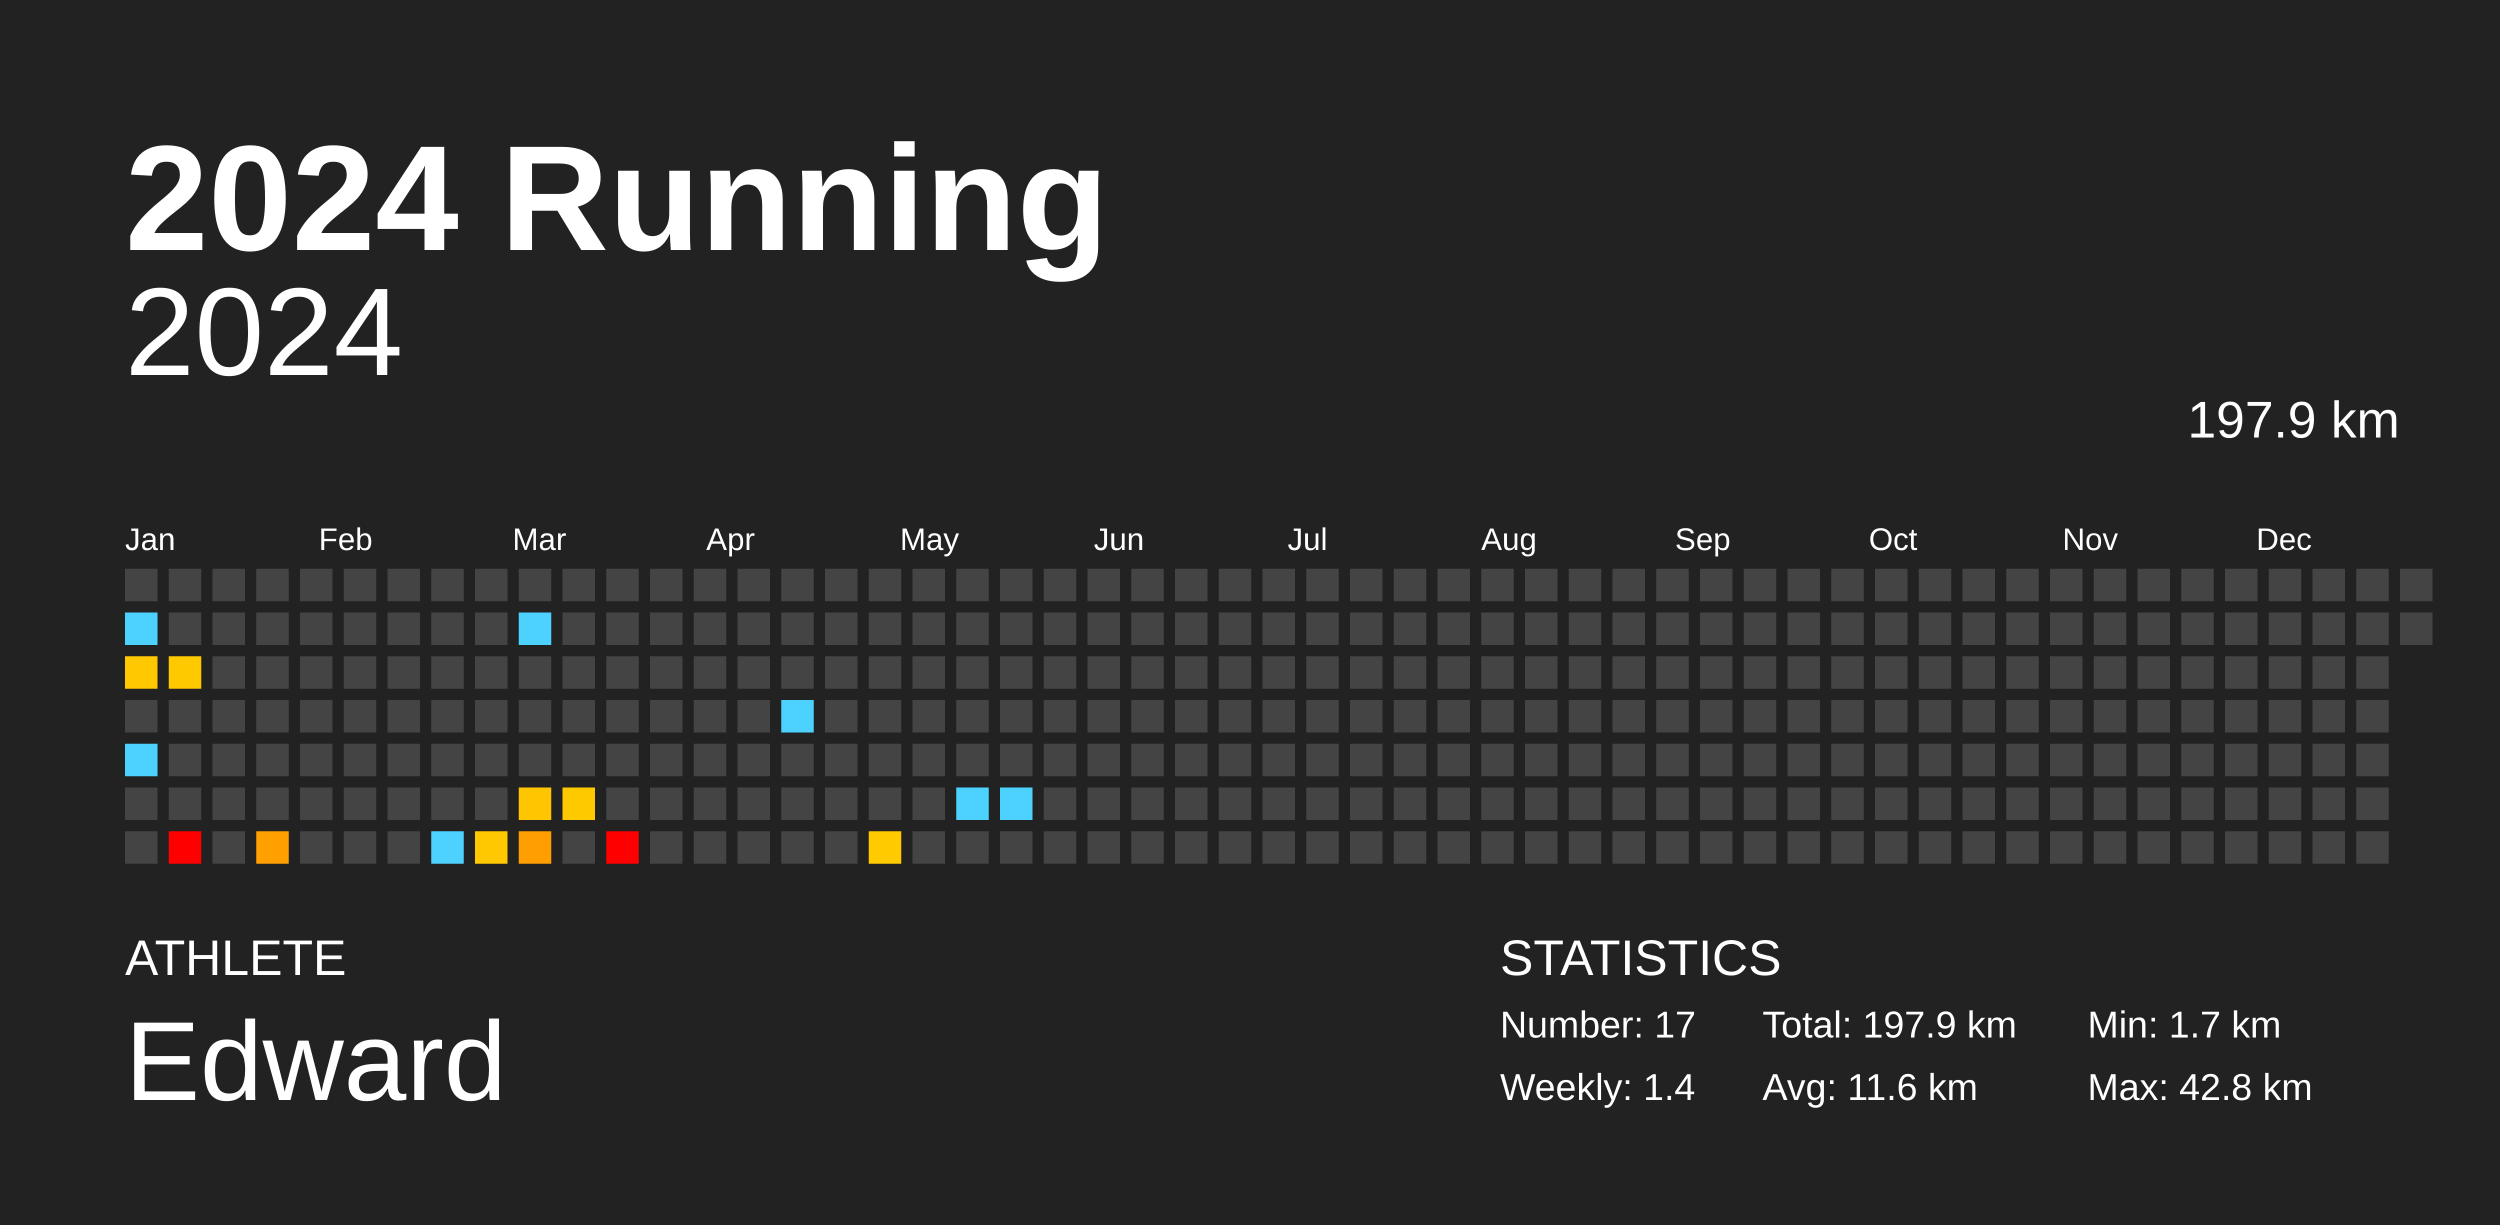
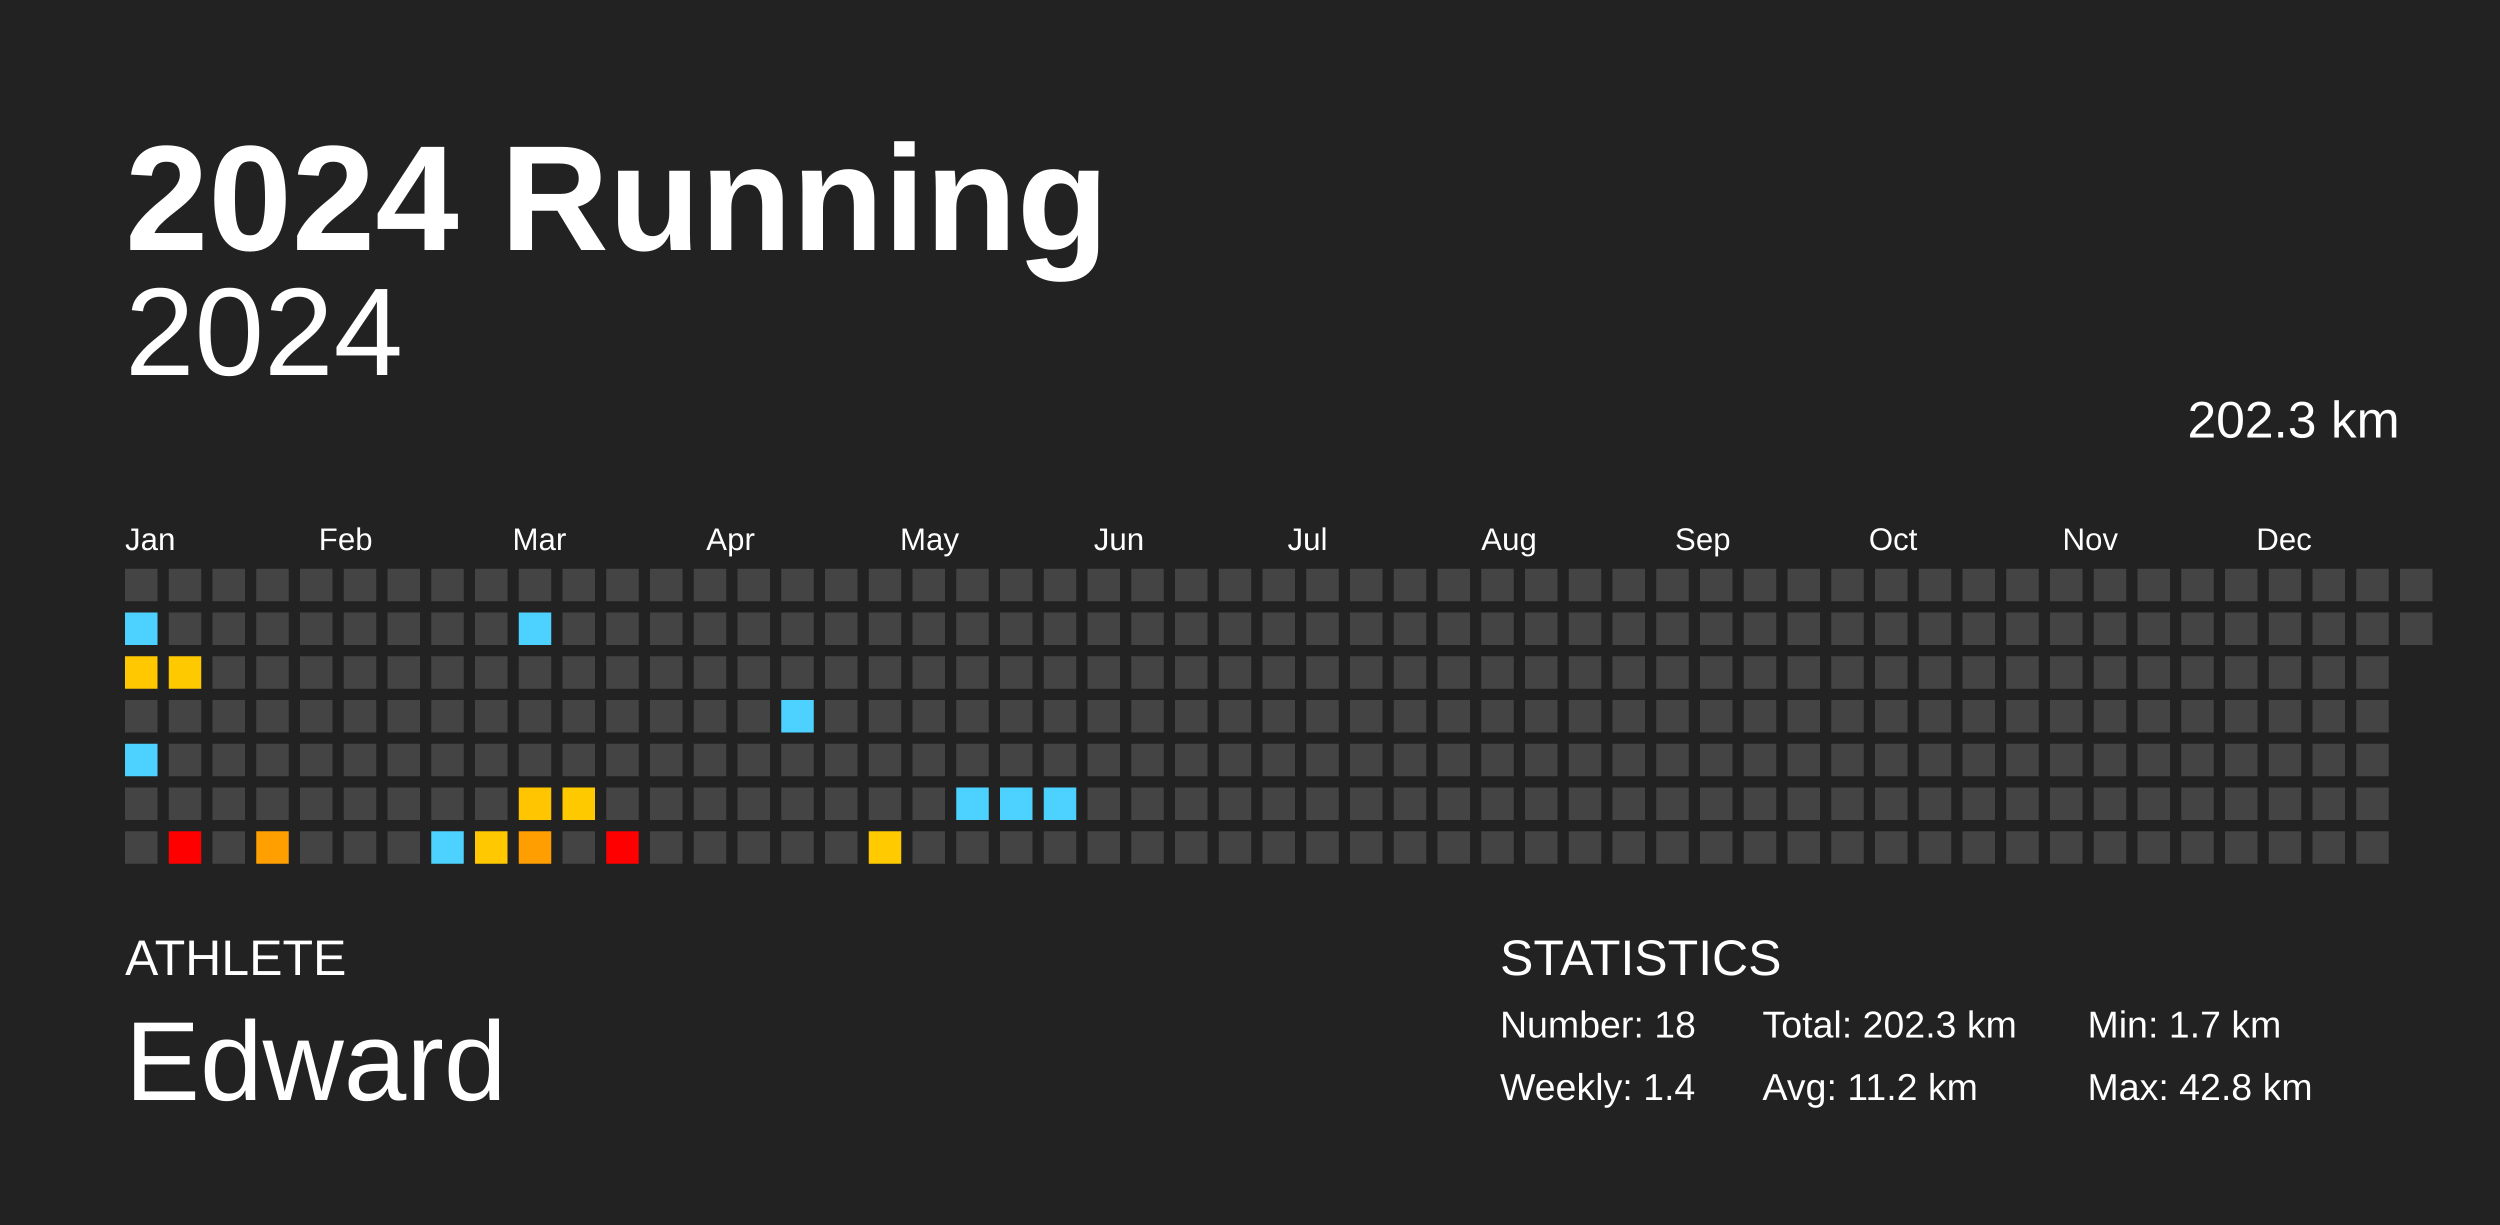
<svg xmlns="http://www.w3.org/2000/svg" baseProfile="full" height="98mm" version="1.1" viewBox="0,0,200,98" width="200mm">
  <defs />
  <rect fill="#222222" height="98" width="200" x="0" y="0" />
  <text fill="#FFFFFF" style="font-size:12px; font-family:Arial; font-weight:bold;" x="10" y="20">2024 Running</text>
  <text fill="#FFFFFF" style="font-size:4px; font-family:Arial" x="10" y="78">ATHLETE</text>
  <text fill="#FFFFFF" style="font-size:9px; font-family:Arial" x="10" y="88">Edward</text>
  <text fill="#FFFFFF" style="font-size:4px; font-family:Arial" x="120" y="78">STATISTICS</text>
-   <text fill="#FFFFFF" style="font-size:3px; font-family:Arial" x="120" y="83">Number: 17</text>
+   <text fill="#FFFFFF" style="font-size:3px; font-family:Arial" x="120" y="83">Number: 18</text>
  <text fill="#FFFFFF" style="font-size:3px; font-family:Arial" x="120" y="88">Weekly: 1.4</text>
-   <text fill="#FFFFFF" style="font-size:3px; font-family:Arial" x="141" y="83">Total: 197.9 km</text>
-   <text fill="#FFFFFF" style="font-size:3px; font-family:Arial" x="141" y="88">Avg: 11.6 km</text>
+   <text fill="#FFFFFF" style="font-size:3px; font-family:Arial" x="141" y="83">Total: 202.3 km</text>
+   <text fill="#FFFFFF" style="font-size:3px; font-family:Arial" x="141" y="88">Avg: 11.2 km</text>
  <text fill="#FFFFFF" style="font-size:3px; font-family:Arial" x="167" y="83">Min: 1.7 km</text>
  <text fill="#FFFFFF" style="font-size:3px; font-family:Arial" x="167" y="88">Max: 42.8 km</text>
  <text alignment-baseline="hanging" fill="#FFFFFF" style="font-size:10.0px; font-family:Arial;" x="10" y="30">2024</text>
-   <text alignment-baseline="hanging" fill="#FFFFFF" style="font-size:4.125px; font-family:Arial;" x="175" y="35">197.9 km</text>
+   <text alignment-baseline="hanging" fill="#FFFFFF" style="font-size:4.125px; font-family:Arial;" x="175" y="35">202.3 km</text>
  <text fill="#FFFFFF" style="font-size:2.5px; font-family:Arial" x="10.0" y="44">Jan</text>
  <text fill="#FFFFFF" style="font-size:2.5px; font-family:Arial" x="25.5" y="44">Feb</text>
  <text fill="#FFFFFF" style="font-size:2.5px; font-family:Arial" x="41.0" y="44">Mar</text>
  <text fill="#FFFFFF" style="font-size:2.5px; font-family:Arial" x="56.5" y="44">Apr</text>
  <text fill="#FFFFFF" style="font-size:2.5px; font-family:Arial" x="72.0" y="44">May</text>
  <text fill="#FFFFFF" style="font-size:2.5px; font-family:Arial" x="87.5" y="44">Jun</text>
  <text fill="#FFFFFF" style="font-size:2.5px; font-family:Arial" x="103.0" y="44">Jul</text>
  <text fill="#FFFFFF" style="font-size:2.5px; font-family:Arial" x="118.5" y="44">Aug</text>
  <text fill="#FFFFFF" style="font-size:2.5px; font-family:Arial" x="134.0" y="44">Sep</text>
  <text fill="#FFFFFF" style="font-size:2.5px; font-family:Arial" x="149.5" y="44">Oct</text>
  <text fill="#FFFFFF" style="font-size:2.5px; font-family:Arial" x="165.0" y="44">Nov</text>
  <text fill="#FFFFFF" style="font-size:2.5px; font-family:Arial" x="180.5" y="44">Dec</text>
  <rect fill="#444444" height="2.6" width="2.6" x="10.0" y="45.5" />
  <rect fill="#4dd2ff" height="2.6" width="2.6" x="10.0" y="49.0" />
  <rect fill="#ffc800" height="2.6" width="2.6" x="10.0" y="52.5" />
  <rect fill="#444444" height="2.6" width="2.6" x="10.0" y="56.0" />
  <rect fill="#4dd2ff" height="2.6" width="2.6" x="10.0" y="59.5" />
  <rect fill="#444444" height="2.6" width="2.6" x="10.0" y="63.0" />
  <rect fill="#444444" height="2.6" width="2.6" x="10.0" y="66.5" />
  <rect fill="#444444" height="2.6" width="2.6" x="13.5" y="45.5" />
  <rect fill="#444444" height="2.6" width="2.6" x="13.5" y="49.0" />
  <rect fill="#ffc900" height="2.6" width="2.6" x="13.5" y="52.5" />
  <rect fill="#444444" height="2.6" width="2.6" x="13.5" y="56.0" />
  <rect fill="#444444" height="2.6" width="2.6" x="13.5" y="59.5" />
  <rect fill="#444444" height="2.6" width="2.6" x="13.5" y="63.0" />
  <rect fill="red" height="2.6" width="2.6" x="13.5" y="66.5" />
  <rect fill="#444444" height="2.6" width="2.6" x="17.0" y="45.5" />
  <rect fill="#444444" height="2.6" width="2.6" x="17.0" y="49.0" />
  <rect fill="#444444" height="2.6" width="2.6" x="17.0" y="52.5" />
  <rect fill="#444444" height="2.6" width="2.6" x="17.0" y="56.0" />
  <rect fill="#444444" height="2.6" width="2.6" x="17.0" y="59.5" />
  <rect fill="#444444" height="2.6" width="2.6" x="17.0" y="63.0" />
  <rect fill="#444444" height="2.6" width="2.6" x="17.0" y="66.5" />
  <rect fill="#444444" height="2.6" width="2.6" x="20.5" y="45.5" />
  <rect fill="#444444" height="2.6" width="2.6" x="20.5" y="49.0" />
  <rect fill="#444444" height="2.6" width="2.6" x="20.5" y="52.5" />
  <rect fill="#444444" height="2.6" width="2.6" x="20.5" y="56.0" />
  <rect fill="#444444" height="2.6" width="2.6" x="20.5" y="59.5" />
  <rect fill="#444444" height="2.6" width="2.6" x="20.5" y="63.0" />
  <rect fill="#ffa000" height="2.6" width="2.6" x="20.5" y="66.5" />
  <rect fill="#444444" height="2.6" width="2.6" x="24.0" y="45.5" />
  <rect fill="#444444" height="2.6" width="2.6" x="24.0" y="49.0" />
  <rect fill="#444444" height="2.6" width="2.6" x="24.0" y="52.5" />
  <rect fill="#444444" height="2.6" width="2.6" x="24.0" y="56.0" />
  <rect fill="#444444" height="2.6" width="2.6" x="24.0" y="59.5" />
  <rect fill="#444444" height="2.6" width="2.6" x="24.0" y="63.0" />
  <rect fill="#444444" height="2.6" width="2.6" x="24.0" y="66.5" />
  <rect fill="#444444" height="2.6" width="2.6" x="27.5" y="45.5" />
  <rect fill="#444444" height="2.6" width="2.6" x="27.5" y="49.0" />
  <rect fill="#444444" height="2.6" width="2.6" x="27.5" y="52.5" />
  <rect fill="#444444" height="2.6" width="2.6" x="27.5" y="56.0" />
  <rect fill="#444444" height="2.6" width="2.6" x="27.5" y="59.5" />
  <rect fill="#444444" height="2.6" width="2.6" x="27.5" y="63.0" />
  <rect fill="#444444" height="2.6" width="2.6" x="27.5" y="66.5" />
  <rect fill="#444444" height="2.6" width="2.6" x="31.0" y="45.5" />
  <rect fill="#444444" height="2.6" width="2.6" x="31.0" y="49.0" />
  <rect fill="#444444" height="2.6" width="2.6" x="31.0" y="52.5" />
  <rect fill="#444444" height="2.6" width="2.6" x="31.0" y="56.0" />
  <rect fill="#444444" height="2.6" width="2.6" x="31.0" y="59.5" />
  <rect fill="#444444" height="2.6" width="2.6" x="31.0" y="63.0" />
  <rect fill="#444444" height="2.6" width="2.6" x="31.0" y="66.5" />
  <rect fill="#444444" height="2.6" width="2.6" x="34.5" y="45.5" />
  <rect fill="#444444" height="2.6" width="2.6" x="34.5" y="49.0" />
  <rect fill="#444444" height="2.6" width="2.6" x="34.5" y="52.5" />
  <rect fill="#444444" height="2.6" width="2.6" x="34.5" y="56.0" />
  <rect fill="#444444" height="2.6" width="2.6" x="34.5" y="59.5" />
  <rect fill="#444444" height="2.6" width="2.6" x="34.5" y="63.0" />
  <rect fill="#4dd2ff" height="2.6" width="2.6" x="34.5" y="66.5" />
  <rect fill="#444444" height="2.6" width="2.6" x="38.0" y="45.5" />
  <rect fill="#444444" height="2.6" width="2.6" x="38.0" y="49.0" />
  <rect fill="#444444" height="2.6" width="2.6" x="38.0" y="52.5" />
  <rect fill="#444444" height="2.6" width="2.6" x="38.0" y="56.0" />
  <rect fill="#444444" height="2.6" width="2.6" x="38.0" y="59.5" />
  <rect fill="#444444" height="2.6" width="2.6" x="38.0" y="63.0" />
  <rect fill="#ffc800" height="2.6" width="2.6" x="38.0" y="66.5" />
  <rect fill="#444444" height="2.6" width="2.6" x="41.5" y="45.5" />
  <rect fill="#4dd2ff" height="2.6" width="2.6" x="41.5" y="49.0" />
  <rect fill="#444444" height="2.6" width="2.6" x="41.5" y="52.5" />
  <rect fill="#444444" height="2.6" width="2.6" x="41.5" y="56.0" />
  <rect fill="#444444" height="2.6" width="2.6" x="41.5" y="59.5" />
  <rect fill="#ffc500" height="2.6" width="2.6" x="41.5" y="63.0" />
  <rect fill="#ff9e00" height="2.6" width="2.6" x="41.5" y="66.5" />
  <rect fill="#444444" height="2.6" width="2.6" x="45.0" y="45.5" />
  <rect fill="#444444" height="2.6" width="2.6" x="45.0" y="49.0" />
  <rect fill="#444444" height="2.6" width="2.6" x="45.0" y="52.5" />
  <rect fill="#444444" height="2.6" width="2.6" x="45.0" y="56.0" />
  <rect fill="#444444" height="2.6" width="2.6" x="45.0" y="59.5" />
  <rect fill="#ffc900" height="2.6" width="2.6" x="45.0" y="63.0" />
  <rect fill="#444444" height="2.6" width="2.6" x="45.0" y="66.5" />
  <rect fill="#444444" height="2.6" width="2.6" x="48.5" y="45.5" />
  <rect fill="#444444" height="2.6" width="2.6" x="48.5" y="49.0" />
  <rect fill="#444444" height="2.6" width="2.6" x="48.5" y="52.5" />
  <rect fill="#444444" height="2.6" width="2.6" x="48.5" y="56.0" />
  <rect fill="#444444" height="2.6" width="2.6" x="48.5" y="59.5" />
  <rect fill="#444444" height="2.6" width="2.6" x="48.5" y="63.0" />
  <rect fill="red" height="2.6" width="2.6" x="48.5" y="66.5" />
  <rect fill="#444444" height="2.6" width="2.6" x="52.0" y="45.5" />
  <rect fill="#444444" height="2.6" width="2.6" x="52.0" y="49.0" />
  <rect fill="#444444" height="2.6" width="2.6" x="52.0" y="52.5" />
  <rect fill="#444444" height="2.6" width="2.6" x="52.0" y="56.0" />
  <rect fill="#444444" height="2.6" width="2.6" x="52.0" y="59.5" />
  <rect fill="#444444" height="2.6" width="2.6" x="52.0" y="63.0" />
  <rect fill="#444444" height="2.6" width="2.6" x="52.0" y="66.5" />
  <rect fill="#444444" height="2.6" width="2.6" x="55.5" y="45.5" />
  <rect fill="#444444" height="2.6" width="2.6" x="55.5" y="49.0" />
  <rect fill="#444444" height="2.6" width="2.6" x="55.5" y="52.5" />
  <rect fill="#444444" height="2.6" width="2.6" x="55.5" y="56.0" />
  <rect fill="#444444" height="2.6" width="2.6" x="55.5" y="59.5" />
  <rect fill="#444444" height="2.6" width="2.6" x="55.5" y="63.0" />
  <rect fill="#444444" height="2.6" width="2.6" x="55.5" y="66.5" />
  <rect fill="#444444" height="2.6" width="2.6" x="59.0" y="45.5" />
  <rect fill="#444444" height="2.6" width="2.6" x="59.0" y="49.0" />
  <rect fill="#444444" height="2.6" width="2.6" x="59.0" y="52.5" />
  <rect fill="#444444" height="2.6" width="2.6" x="59.0" y="56.0" />
  <rect fill="#444444" height="2.6" width="2.6" x="59.0" y="59.5" />
  <rect fill="#444444" height="2.6" width="2.6" x="59.0" y="63.0" />
  <rect fill="#444444" height="2.6" width="2.6" x="59.0" y="66.5" />
  <rect fill="#444444" height="2.6" width="2.6" x="62.5" y="45.5" />
  <rect fill="#444444" height="2.6" width="2.6" x="62.5" y="49.0" />
  <rect fill="#444444" height="2.6" width="2.6" x="62.5" y="52.5" />
  <rect fill="#4dd2ff" height="2.6" width="2.6" x="62.5" y="56.0" />
  <rect fill="#444444" height="2.6" width="2.6" x="62.5" y="59.5" />
  <rect fill="#444444" height="2.6" width="2.6" x="62.5" y="63.0" />
  <rect fill="#444444" height="2.6" width="2.6" x="62.5" y="66.5" />
  <rect fill="#444444" height="2.6" width="2.6" x="66.0" y="45.5" />
  <rect fill="#444444" height="2.6" width="2.6" x="66.0" y="49.0" />
  <rect fill="#444444" height="2.6" width="2.6" x="66.0" y="52.5" />
  <rect fill="#444444" height="2.6" width="2.6" x="66.0" y="56.0" />
  <rect fill="#444444" height="2.6" width="2.6" x="66.0" y="59.5" />
  <rect fill="#444444" height="2.6" width="2.6" x="66.0" y="63.0" />
  <rect fill="#444444" height="2.6" width="2.6" x="66.0" y="66.5" />
  <rect fill="#444444" height="2.6" width="2.6" x="69.5" y="45.5" />
  <rect fill="#444444" height="2.6" width="2.6" x="69.5" y="49.0" />
  <rect fill="#444444" height="2.6" width="2.6" x="69.5" y="52.5" />
  <rect fill="#444444" height="2.6" width="2.6" x="69.5" y="56.0" />
  <rect fill="#444444" height="2.6" width="2.6" x="69.5" y="59.5" />
  <rect fill="#444444" height="2.6" width="2.6" x="69.5" y="63.0" />
  <rect fill="#ffcb00" height="2.6" width="2.6" x="69.5" y="66.5" />
  <rect fill="#444444" height="2.6" width="2.6" x="73.0" y="45.5" />
  <rect fill="#444444" height="2.6" width="2.6" x="73.0" y="49.0" />
  <rect fill="#444444" height="2.6" width="2.6" x="73.0" y="52.5" />
  <rect fill="#444444" height="2.6" width="2.6" x="73.0" y="56.0" />
  <rect fill="#444444" height="2.6" width="2.6" x="73.0" y="59.5" />
  <rect fill="#444444" height="2.6" width="2.6" x="73.0" y="63.0" />
  <rect fill="#444444" height="2.6" width="2.6" x="73.0" y="66.5" />
  <rect fill="#444444" height="2.6" width="2.6" x="76.5" y="45.5" />
  <rect fill="#444444" height="2.6" width="2.6" x="76.5" y="49.0" />
  <rect fill="#444444" height="2.6" width="2.6" x="76.5" y="52.5" />
  <rect fill="#444444" height="2.6" width="2.6" x="76.5" y="56.0" />
  <rect fill="#444444" height="2.6" width="2.6" x="76.5" y="59.5" />
  <rect fill="#4dd2ff" height="2.6" width="2.6" x="76.5" y="63.0" />
  <rect fill="#444444" height="2.6" width="2.6" x="76.5" y="66.5" />
  <rect fill="#444444" height="2.6" width="2.6" x="80.0" y="45.5" />
  <rect fill="#444444" height="2.6" width="2.6" x="80.0" y="49.0" />
  <rect fill="#444444" height="2.6" width="2.6" x="80.0" y="52.5" />
  <rect fill="#444444" height="2.6" width="2.6" x="80.0" y="56.0" />
  <rect fill="#444444" height="2.6" width="2.6" x="80.0" y="59.5" />
  <rect fill="#4dd2ff" height="2.6" width="2.6" x="80.0" y="63.0" />
  <rect fill="#444444" height="2.6" width="2.6" x="80.0" y="66.5" />
  <rect fill="#444444" height="2.6" width="2.6" x="83.5" y="45.5" />
  <rect fill="#444444" height="2.6" width="2.6" x="83.5" y="49.0" />
  <rect fill="#444444" height="2.6" width="2.6" x="83.5" y="52.5" />
  <rect fill="#444444" height="2.6" width="2.6" x="83.5" y="56.0" />
  <rect fill="#444444" height="2.6" width="2.6" x="83.5" y="59.5" />
-   <rect fill="#444444" height="2.6" width="2.6" x="83.5" y="63.0" />
+   <rect fill="#4dd2ff" height="2.6" width="2.6" x="83.5" y="63.0" />
  <rect fill="#444444" height="2.6" width="2.6" x="83.5" y="66.5" />
  <rect fill="#444444" height="2.6" width="2.6" x="87.0" y="45.5" />
  <rect fill="#444444" height="2.6" width="2.6" x="87.0" y="49.0" />
  <rect fill="#444444" height="2.6" width="2.6" x="87.0" y="52.5" />
  <rect fill="#444444" height="2.6" width="2.6" x="87.0" y="56.0" />
  <rect fill="#444444" height="2.6" width="2.6" x="87.0" y="59.5" />
  <rect fill="#444444" height="2.6" width="2.6" x="87.0" y="63.0" />
  <rect fill="#444444" height="2.6" width="2.6" x="87.0" y="66.5" />
  <rect fill="#444444" height="2.6" width="2.6" x="90.5" y="45.5" />
  <rect fill="#444444" height="2.6" width="2.6" x="90.5" y="49.0" />
  <rect fill="#444444" height="2.6" width="2.6" x="90.5" y="52.5" />
  <rect fill="#444444" height="2.6" width="2.6" x="90.5" y="56.0" />
  <rect fill="#444444" height="2.6" width="2.6" x="90.5" y="59.5" />
  <rect fill="#444444" height="2.6" width="2.6" x="90.5" y="63.0" />
  <rect fill="#444444" height="2.6" width="2.6" x="90.5" y="66.5" />
  <rect fill="#444444" height="2.6" width="2.6" x="94.0" y="45.5" />
  <rect fill="#444444" height="2.6" width="2.6" x="94.0" y="49.0" />
  <rect fill="#444444" height="2.6" width="2.6" x="94.0" y="52.5" />
  <rect fill="#444444" height="2.6" width="2.6" x="94.0" y="56.0" />
  <rect fill="#444444" height="2.6" width="2.6" x="94.0" y="59.5" />
  <rect fill="#444444" height="2.6" width="2.6" x="94.0" y="63.0" />
  <rect fill="#444444" height="2.6" width="2.6" x="94.0" y="66.5" />
  <rect fill="#444444" height="2.6" width="2.6" x="97.5" y="45.5" />
  <rect fill="#444444" height="2.6" width="2.6" x="97.5" y="49.0" />
  <rect fill="#444444" height="2.6" width="2.6" x="97.5" y="52.5" />
  <rect fill="#444444" height="2.6" width="2.6" x="97.5" y="56.0" />
  <rect fill="#444444" height="2.6" width="2.6" x="97.5" y="59.5" />
  <rect fill="#444444" height="2.6" width="2.6" x="97.5" y="63.0" />
  <rect fill="#444444" height="2.6" width="2.6" x="97.5" y="66.5" />
  <rect fill="#444444" height="2.6" width="2.6" x="101.0" y="45.5" />
  <rect fill="#444444" height="2.6" width="2.6" x="101.0" y="49.0" />
  <rect fill="#444444" height="2.6" width="2.6" x="101.0" y="52.5" />
  <rect fill="#444444" height="2.6" width="2.6" x="101.0" y="56.0" />
  <rect fill="#444444" height="2.6" width="2.6" x="101.0" y="59.5" />
  <rect fill="#444444" height="2.6" width="2.6" x="101.0" y="63.0" />
  <rect fill="#444444" height="2.6" width="2.6" x="101.0" y="66.5" />
  <rect fill="#444444" height="2.6" width="2.6" x="104.5" y="45.5" />
  <rect fill="#444444" height="2.6" width="2.6" x="104.5" y="49.0" />
  <rect fill="#444444" height="2.6" width="2.6" x="104.5" y="52.5" />
  <rect fill="#444444" height="2.6" width="2.6" x="104.5" y="56.0" />
  <rect fill="#444444" height="2.6" width="2.6" x="104.5" y="59.5" />
  <rect fill="#444444" height="2.6" width="2.6" x="104.5" y="63.0" />
  <rect fill="#444444" height="2.6" width="2.6" x="104.5" y="66.5" />
  <rect fill="#444444" height="2.6" width="2.6" x="108.0" y="45.5" />
  <rect fill="#444444" height="2.6" width="2.6" x="108.0" y="49.0" />
  <rect fill="#444444" height="2.6" width="2.6" x="108.0" y="52.5" />
  <rect fill="#444444" height="2.6" width="2.6" x="108.0" y="56.0" />
  <rect fill="#444444" height="2.6" width="2.6" x="108.0" y="59.5" />
  <rect fill="#444444" height="2.6" width="2.6" x="108.0" y="63.0" />
  <rect fill="#444444" height="2.6" width="2.6" x="108.0" y="66.5" />
  <rect fill="#444444" height="2.6" width="2.6" x="111.5" y="45.5" />
  <rect fill="#444444" height="2.6" width="2.6" x="111.5" y="49.0" />
  <rect fill="#444444" height="2.6" width="2.6" x="111.5" y="52.5" />
  <rect fill="#444444" height="2.6" width="2.6" x="111.5" y="56.0" />
  <rect fill="#444444" height="2.6" width="2.6" x="111.5" y="59.5" />
  <rect fill="#444444" height="2.6" width="2.6" x="111.5" y="63.0" />
  <rect fill="#444444" height="2.6" width="2.6" x="111.5" y="66.5" />
  <rect fill="#444444" height="2.6" width="2.6" x="115.0" y="45.5" />
  <rect fill="#444444" height="2.6" width="2.6" x="115.0" y="49.0" />
  <rect fill="#444444" height="2.6" width="2.6" x="115.0" y="52.5" />
  <rect fill="#444444" height="2.6" width="2.6" x="115.0" y="56.0" />
  <rect fill="#444444" height="2.6" width="2.6" x="115.0" y="59.5" />
  <rect fill="#444444" height="2.6" width="2.6" x="115.0" y="63.0" />
  <rect fill="#444444" height="2.6" width="2.6" x="115.0" y="66.5" />
  <rect fill="#444444" height="2.6" width="2.6" x="118.5" y="45.5" />
  <rect fill="#444444" height="2.6" width="2.6" x="118.5" y="49.0" />
  <rect fill="#444444" height="2.6" width="2.6" x="118.5" y="52.5" />
  <rect fill="#444444" height="2.6" width="2.6" x="118.5" y="56.0" />
  <rect fill="#444444" height="2.6" width="2.6" x="118.5" y="59.5" />
  <rect fill="#444444" height="2.6" width="2.6" x="118.5" y="63.0" />
  <rect fill="#444444" height="2.6" width="2.6" x="118.5" y="66.5" />
  <rect fill="#444444" height="2.6" width="2.6" x="122.0" y="45.5" />
  <rect fill="#444444" height="2.6" width="2.6" x="122.0" y="49.0" />
  <rect fill="#444444" height="2.6" width="2.6" x="122.0" y="52.5" />
  <rect fill="#444444" height="2.6" width="2.6" x="122.0" y="56.0" />
  <rect fill="#444444" height="2.6" width="2.6" x="122.0" y="59.5" />
  <rect fill="#444444" height="2.6" width="2.6" x="122.0" y="63.0" />
  <rect fill="#444444" height="2.6" width="2.6" x="122.0" y="66.5" />
  <rect fill="#444444" height="2.6" width="2.6" x="125.5" y="45.5" />
  <rect fill="#444444" height="2.6" width="2.6" x="125.5" y="49.0" />
  <rect fill="#444444" height="2.6" width="2.6" x="125.5" y="52.5" />
  <rect fill="#444444" height="2.6" width="2.6" x="125.5" y="56.0" />
  <rect fill="#444444" height="2.6" width="2.6" x="125.5" y="59.5" />
  <rect fill="#444444" height="2.6" width="2.6" x="125.5" y="63.0" />
  <rect fill="#444444" height="2.6" width="2.6" x="125.5" y="66.5" />
  <rect fill="#444444" height="2.6" width="2.6" x="129.0" y="45.5" />
  <rect fill="#444444" height="2.6" width="2.6" x="129.0" y="49.0" />
  <rect fill="#444444" height="2.6" width="2.6" x="129.0" y="52.5" />
  <rect fill="#444444" height="2.6" width="2.6" x="129.0" y="56.0" />
  <rect fill="#444444" height="2.6" width="2.6" x="129.0" y="59.5" />
  <rect fill="#444444" height="2.6" width="2.6" x="129.0" y="63.0" />
  <rect fill="#444444" height="2.6" width="2.6" x="129.0" y="66.5" />
  <rect fill="#444444" height="2.6" width="2.6" x="132.5" y="45.5" />
  <rect fill="#444444" height="2.6" width="2.6" x="132.5" y="49.0" />
  <rect fill="#444444" height="2.6" width="2.6" x="132.5" y="52.5" />
  <rect fill="#444444" height="2.6" width="2.6" x="132.5" y="56.0" />
  <rect fill="#444444" height="2.6" width="2.6" x="132.5" y="59.5" />
  <rect fill="#444444" height="2.6" width="2.6" x="132.5" y="63.0" />
  <rect fill="#444444" height="2.6" width="2.6" x="132.5" y="66.5" />
  <rect fill="#444444" height="2.6" width="2.6" x="136.0" y="45.5" />
  <rect fill="#444444" height="2.6" width="2.6" x="136.0" y="49.0" />
  <rect fill="#444444" height="2.6" width="2.6" x="136.0" y="52.5" />
  <rect fill="#444444" height="2.6" width="2.6" x="136.0" y="56.0" />
  <rect fill="#444444" height="2.6" width="2.6" x="136.0" y="59.5" />
  <rect fill="#444444" height="2.6" width="2.6" x="136.0" y="63.0" />
  <rect fill="#444444" height="2.6" width="2.6" x="136.0" y="66.5" />
  <rect fill="#444444" height="2.6" width="2.6" x="139.5" y="45.5" />
  <rect fill="#444444" height="2.6" width="2.6" x="139.5" y="49.0" />
  <rect fill="#444444" height="2.6" width="2.6" x="139.5" y="52.5" />
  <rect fill="#444444" height="2.6" width="2.6" x="139.5" y="56.0" />
  <rect fill="#444444" height="2.6" width="2.6" x="139.5" y="59.5" />
  <rect fill="#444444" height="2.6" width="2.6" x="139.5" y="63.0" />
  <rect fill="#444444" height="2.6" width="2.6" x="139.5" y="66.5" />
  <rect fill="#444444" height="2.6" width="2.6" x="143.0" y="45.5" />
  <rect fill="#444444" height="2.6" width="2.6" x="143.0" y="49.0" />
  <rect fill="#444444" height="2.6" width="2.6" x="143.0" y="52.5" />
  <rect fill="#444444" height="2.6" width="2.6" x="143.0" y="56.0" />
  <rect fill="#444444" height="2.6" width="2.6" x="143.0" y="59.5" />
  <rect fill="#444444" height="2.6" width="2.6" x="143.0" y="63.0" />
  <rect fill="#444444" height="2.6" width="2.6" x="143.0" y="66.5" />
  <rect fill="#444444" height="2.6" width="2.6" x="146.5" y="45.5" />
  <rect fill="#444444" height="2.6" width="2.6" x="146.5" y="49.0" />
  <rect fill="#444444" height="2.6" width="2.6" x="146.5" y="52.5" />
  <rect fill="#444444" height="2.6" width="2.6" x="146.5" y="56.0" />
  <rect fill="#444444" height="2.6" width="2.6" x="146.5" y="59.5" />
  <rect fill="#444444" height="2.6" width="2.6" x="146.5" y="63.0" />
  <rect fill="#444444" height="2.6" width="2.6" x="146.5" y="66.5" />
  <rect fill="#444444" height="2.6" width="2.6" x="150.0" y="45.5" />
  <rect fill="#444444" height="2.6" width="2.6" x="150.0" y="49.0" />
  <rect fill="#444444" height="2.6" width="2.6" x="150.0" y="52.5" />
  <rect fill="#444444" height="2.6" width="2.6" x="150.0" y="56.0" />
  <rect fill="#444444" height="2.6" width="2.6" x="150.0" y="59.5" />
  <rect fill="#444444" height="2.6" width="2.6" x="150.0" y="63.0" />
  <rect fill="#444444" height="2.6" width="2.6" x="150.0" y="66.5" />
  <rect fill="#444444" height="2.6" width="2.6" x="153.5" y="45.5" />
  <rect fill="#444444" height="2.6" width="2.6" x="153.5" y="49.0" />
  <rect fill="#444444" height="2.6" width="2.6" x="153.5" y="52.5" />
  <rect fill="#444444" height="2.6" width="2.6" x="153.5" y="56.0" />
  <rect fill="#444444" height="2.6" width="2.6" x="153.5" y="59.5" />
  <rect fill="#444444" height="2.6" width="2.6" x="153.5" y="63.0" />
  <rect fill="#444444" height="2.6" width="2.6" x="153.5" y="66.5" />
  <rect fill="#444444" height="2.6" width="2.6" x="157.0" y="45.5" />
  <rect fill="#444444" height="2.6" width="2.6" x="157.0" y="49.0" />
  <rect fill="#444444" height="2.6" width="2.6" x="157.0" y="52.5" />
  <rect fill="#444444" height="2.6" width="2.6" x="157.0" y="56.0" />
  <rect fill="#444444" height="2.6" width="2.6" x="157.0" y="59.5" />
  <rect fill="#444444" height="2.6" width="2.6" x="157.0" y="63.0" />
  <rect fill="#444444" height="2.6" width="2.6" x="157.0" y="66.5" />
  <rect fill="#444444" height="2.6" width="2.6" x="160.5" y="45.5" />
  <rect fill="#444444" height="2.6" width="2.6" x="160.5" y="49.0" />
  <rect fill="#444444" height="2.6" width="2.6" x="160.5" y="52.5" />
  <rect fill="#444444" height="2.6" width="2.6" x="160.5" y="56.0" />
  <rect fill="#444444" height="2.6" width="2.6" x="160.5" y="59.5" />
  <rect fill="#444444" height="2.6" width="2.6" x="160.5" y="63.0" />
  <rect fill="#444444" height="2.6" width="2.6" x="160.5" y="66.5" />
  <rect fill="#444444" height="2.6" width="2.6" x="164.0" y="45.5" />
  <rect fill="#444444" height="2.6" width="2.6" x="164.0" y="49.0" />
  <rect fill="#444444" height="2.6" width="2.6" x="164.0" y="52.5" />
  <rect fill="#444444" height="2.6" width="2.6" x="164.0" y="56.0" />
  <rect fill="#444444" height="2.6" width="2.6" x="164.0" y="59.5" />
  <rect fill="#444444" height="2.6" width="2.6" x="164.0" y="63.0" />
  <rect fill="#444444" height="2.6" width="2.6" x="164.0" y="66.5" />
  <rect fill="#444444" height="2.6" width="2.6" x="167.5" y="45.5" />
  <rect fill="#444444" height="2.6" width="2.6" x="167.5" y="49.0" />
  <rect fill="#444444" height="2.6" width="2.6" x="167.5" y="52.5" />
  <rect fill="#444444" height="2.6" width="2.6" x="167.5" y="56.0" />
  <rect fill="#444444" height="2.6" width="2.6" x="167.5" y="59.5" />
  <rect fill="#444444" height="2.6" width="2.6" x="167.5" y="63.0" />
  <rect fill="#444444" height="2.6" width="2.6" x="167.5" y="66.5" />
  <rect fill="#444444" height="2.6" width="2.6" x="171.0" y="45.5" />
  <rect fill="#444444" height="2.6" width="2.6" x="171.0" y="49.0" />
  <rect fill="#444444" height="2.6" width="2.6" x="171.0" y="52.5" />
  <rect fill="#444444" height="2.6" width="2.6" x="171.0" y="56.0" />
  <rect fill="#444444" height="2.6" width="2.6" x="171.0" y="59.5" />
  <rect fill="#444444" height="2.6" width="2.6" x="171.0" y="63.0" />
  <rect fill="#444444" height="2.6" width="2.6" x="171.0" y="66.5" />
  <rect fill="#444444" height="2.6" width="2.6" x="174.5" y="45.5" />
  <rect fill="#444444" height="2.6" width="2.6" x="174.5" y="49.0" />
  <rect fill="#444444" height="2.6" width="2.6" x="174.5" y="52.5" />
  <rect fill="#444444" height="2.6" width="2.6" x="174.5" y="56.0" />
  <rect fill="#444444" height="2.6" width="2.6" x="174.5" y="59.5" />
  <rect fill="#444444" height="2.6" width="2.6" x="174.5" y="63.0" />
  <rect fill="#444444" height="2.6" width="2.6" x="174.5" y="66.5" />
  <rect fill="#444444" height="2.6" width="2.6" x="178.0" y="45.5" />
  <rect fill="#444444" height="2.6" width="2.6" x="178.0" y="49.0" />
  <rect fill="#444444" height="2.6" width="2.6" x="178.0" y="52.5" />
  <rect fill="#444444" height="2.6" width="2.6" x="178.0" y="56.0" />
  <rect fill="#444444" height="2.6" width="2.6" x="178.0" y="59.5" />
  <rect fill="#444444" height="2.6" width="2.6" x="178.0" y="63.0" />
  <rect fill="#444444" height="2.6" width="2.6" x="178.0" y="66.5" />
  <rect fill="#444444" height="2.6" width="2.6" x="181.5" y="45.5" />
  <rect fill="#444444" height="2.6" width="2.6" x="181.5" y="49.0" />
  <rect fill="#444444" height="2.6" width="2.6" x="181.5" y="52.5" />
  <rect fill="#444444" height="2.6" width="2.6" x="181.5" y="56.0" />
  <rect fill="#444444" height="2.6" width="2.6" x="181.5" y="59.5" />
  <rect fill="#444444" height="2.6" width="2.6" x="181.5" y="63.0" />
  <rect fill="#444444" height="2.6" width="2.6" x="181.5" y="66.5" />
  <rect fill="#444444" height="2.6" width="2.6" x="185.0" y="45.5" />
  <rect fill="#444444" height="2.6" width="2.6" x="185.0" y="49.0" />
  <rect fill="#444444" height="2.6" width="2.6" x="185.0" y="52.5" />
  <rect fill="#444444" height="2.6" width="2.6" x="185.0" y="56.0" />
  <rect fill="#444444" height="2.6" width="2.6" x="185.0" y="59.5" />
  <rect fill="#444444" height="2.6" width="2.6" x="185.0" y="63.0" />
  <rect fill="#444444" height="2.6" width="2.6" x="185.0" y="66.5" />
  <rect fill="#444444" height="2.6" width="2.6" x="188.5" y="45.5" />
  <rect fill="#444444" height="2.6" width="2.6" x="188.5" y="49.0" />
  <rect fill="#444444" height="2.6" width="2.6" x="188.5" y="52.5" />
  <rect fill="#444444" height="2.6" width="2.6" x="188.5" y="56.0" />
  <rect fill="#444444" height="2.6" width="2.6" x="188.5" y="59.5" />
  <rect fill="#444444" height="2.6" width="2.6" x="188.5" y="63.0" />
  <rect fill="#444444" height="2.6" width="2.6" x="188.5" y="66.5" />
  <rect fill="#444444" height="2.6" width="2.6" x="192.0" y="45.5" />
  <rect fill="#444444" height="2.6" width="2.6" x="192.0" y="49.0" />
</svg>
